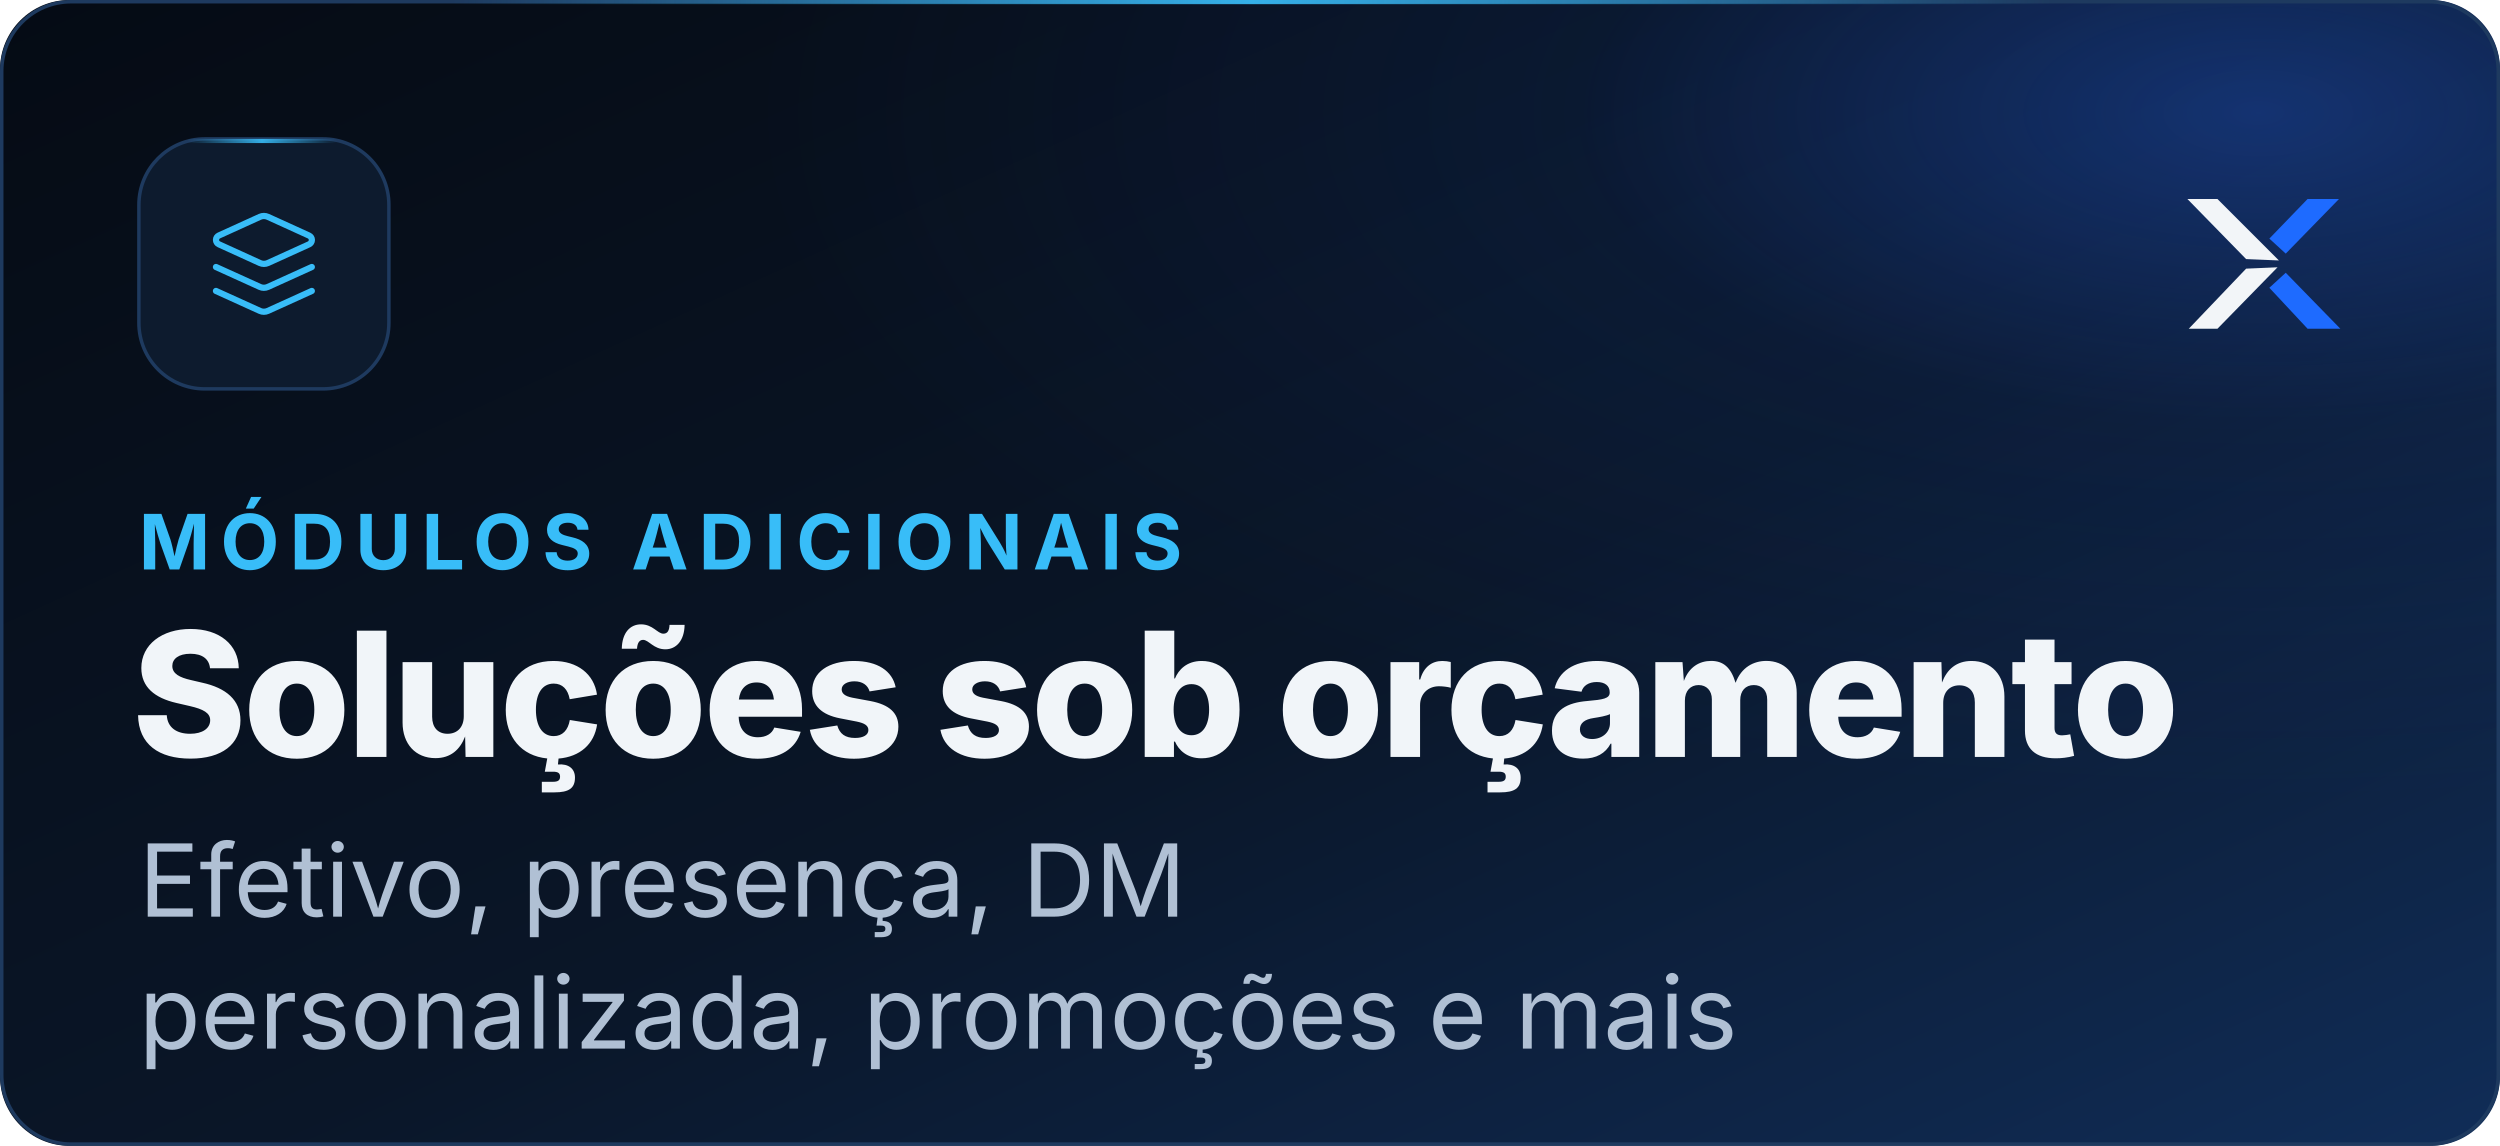
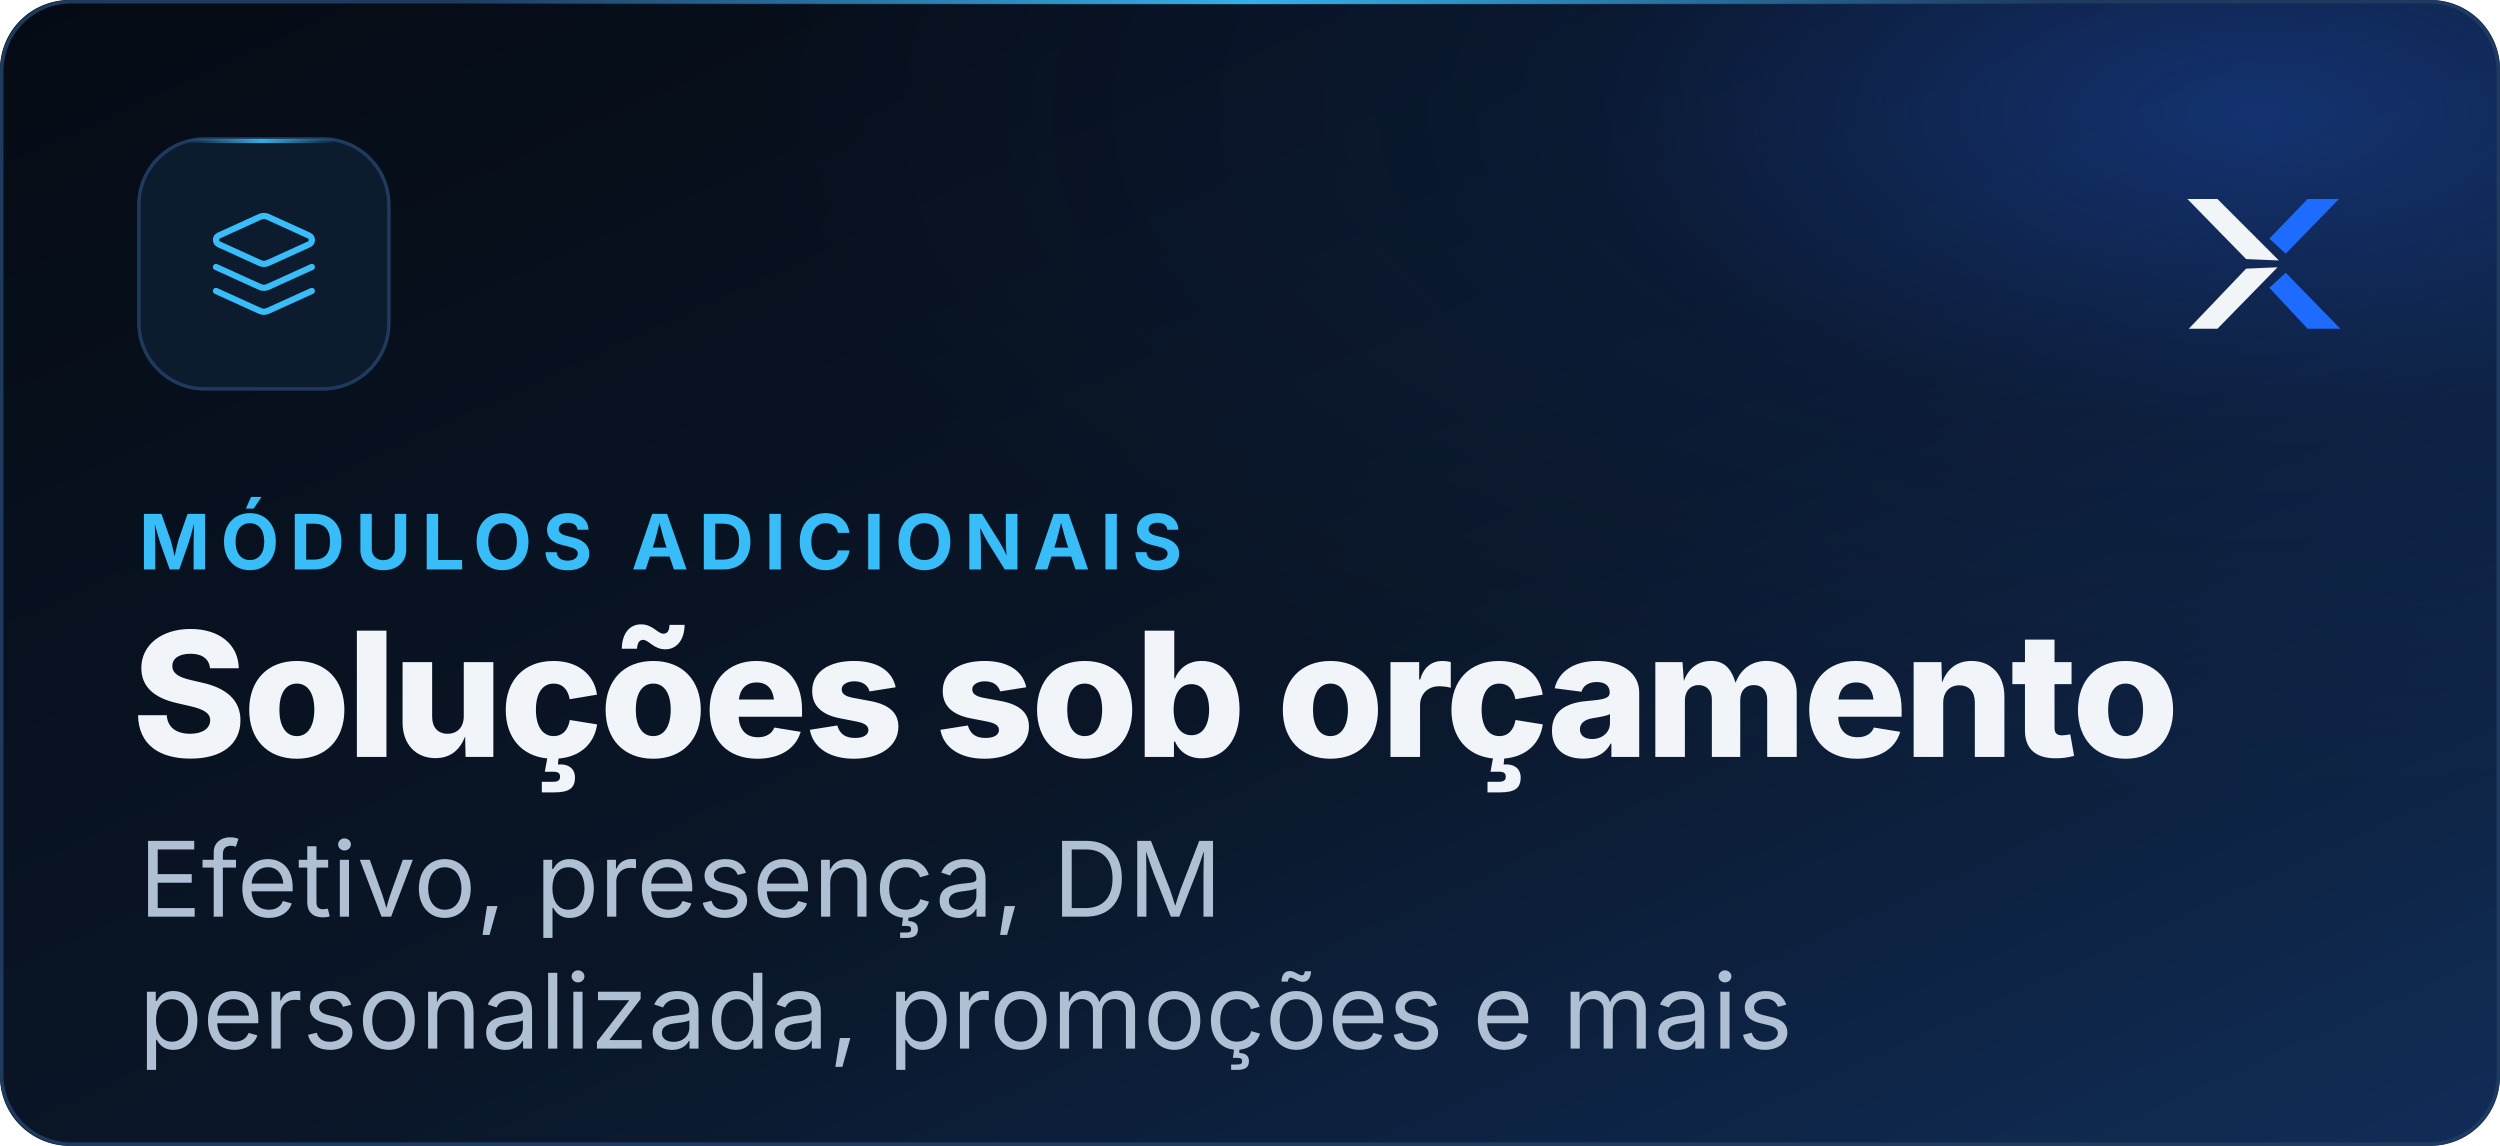
<svg xmlns="http://www.w3.org/2000/svg" width="720" height="330" viewBox="0 0 720 330" role="img" aria-label="Soluções sob orçamento — Efetivo, presença, DM personalizada, promoções e mais" font-family="'Segoe UI', 'Inter', 'Helvetica Neue', Arial, sans-serif">
  <defs>
    <linearGradient id="bgdmextras" x1="0" y1="0" x2="1" y2="1">
      <stop offset="0" stop-color="#050B14" />
      <stop offset=".55" stop-color="#0A1628" />
      <stop offset="1" stop-color="#102D58" />
    </linearGradient>
    <radialGradient id="glowdmextras" cx="0.9" cy="0.1" r=".6">
      <stop offset="0" stop-color="#2563EB" stop-opacity=".38" />
      <stop offset=".45" stop-color="#2563EB" stop-opacity=".08" />
      <stop offset="1" stop-color="#2563EB" stop-opacity="0" />
    </radialGradient>
    <linearGradient id="edgedmextras" x1="0" y1="0" x2="1" y2="0">
      <stop offset="0" stop-color="#38BDF8" stop-opacity="0" />
      <stop offset=".5" stop-color="#38BDF8" stop-opacity=".9" />
      <stop offset="1" stop-color="#38BDF8" stop-opacity="0" />
    </linearGradient>
    <clipPath id="clipdmextras">
      <rect width="720" height="330" rx="20" />
    </clipPath>
  </defs>
  <g clip-path="url(#clipdmextras)">
    <rect width="720" height="330" fill="url(#bgdmextras)" />
    <rect width="720" height="330" fill="url(#glowdmextras)" />
  </g>
  <rect x=".5" y=".5" width="719" height="329" rx="20" fill="none" stroke="#1E3A5F" />
  <rect x="130" y="0" width="461" height="1.2" fill="url(#edgedmextras)" />
  <rect x="40" y="40" width="72" height="72" rx="19" fill="#0D1B2E" stroke="#1E3A5F" />
  <rect x="54" y="40" width="43" height="1.2" fill="url(#edgedmextras)" />
  <g transform="translate(59.44 59.44) scale(1.38)" fill="none" stroke="#38BDF8" stroke-width="1.30" stroke-linecap="round" stroke-linejoin="round" color="#38BDF8">
    <path d="m12.83 2.18a2 2 0 0 0-1.66 0L2.6 6.08a1 1 0 0 0 0 1.83l8.58 3.91a2 2 0 0 0 1.66 0l8.58-3.9a1 1 0 0 0 0-1.83Z" />
    <path d="m22 17.65-9.17 4.16a2 2 0 0 1-1.66 0L2 17.65" />
    <path d="m22 12.65-9.17 4.16a2 2 0 0 1-1.66 0L2 12.65" />
  </g>
  <g transform="translate(628 55.34) scale(0.3934)">
    <g fill="#F2F5F8">
      <path d="M 71,55 L 48,56 L 6,100 L 27,100 Z" />
      <path d="M 5,5 L 48,49 L 72,50 L 27,5 Z" />
    </g>
    <g fill="#1E6BFF">
      <path d="M 65,70 L 93,100 L 117,100 L 77,59 Z" />
      <path d="M 116,5 L 93,5 L 65,34 L 77,45 Z" />
    </g>
  </g>
  <text x="40" y="164" fill="#38BDF8" font-size="22" font-weight="700" letter-spacing="3">MÓDULOS ADICIONAIS</text>
  <text x="38" y="218" fill="#F1F5F9" font-size="50" font-weight="800" letter-spacing="-1">Soluções sob orçamento</text>
-   <text x="40" y="264.0" fill="#B0C0D4" font-size="29" font-weight="400" text-anchor="start">Efetivo, presença, DM</text>
-   <text x="40" y="302.0" fill="#B0C0D4" font-size="29" font-weight="400" text-anchor="start">personalizada, promoções e mais</text>
+   <text x="40" y="264.0" fill="#B0C0D4" font-size="30" font-weight="400" text-anchor="start">Efetivo, presença, DM</text>
+   <text x="40" y="302.0" fill="#B0C0D4" font-size="30" font-weight="400" text-anchor="start">personalizada, promoções e mais</text>
</svg>
